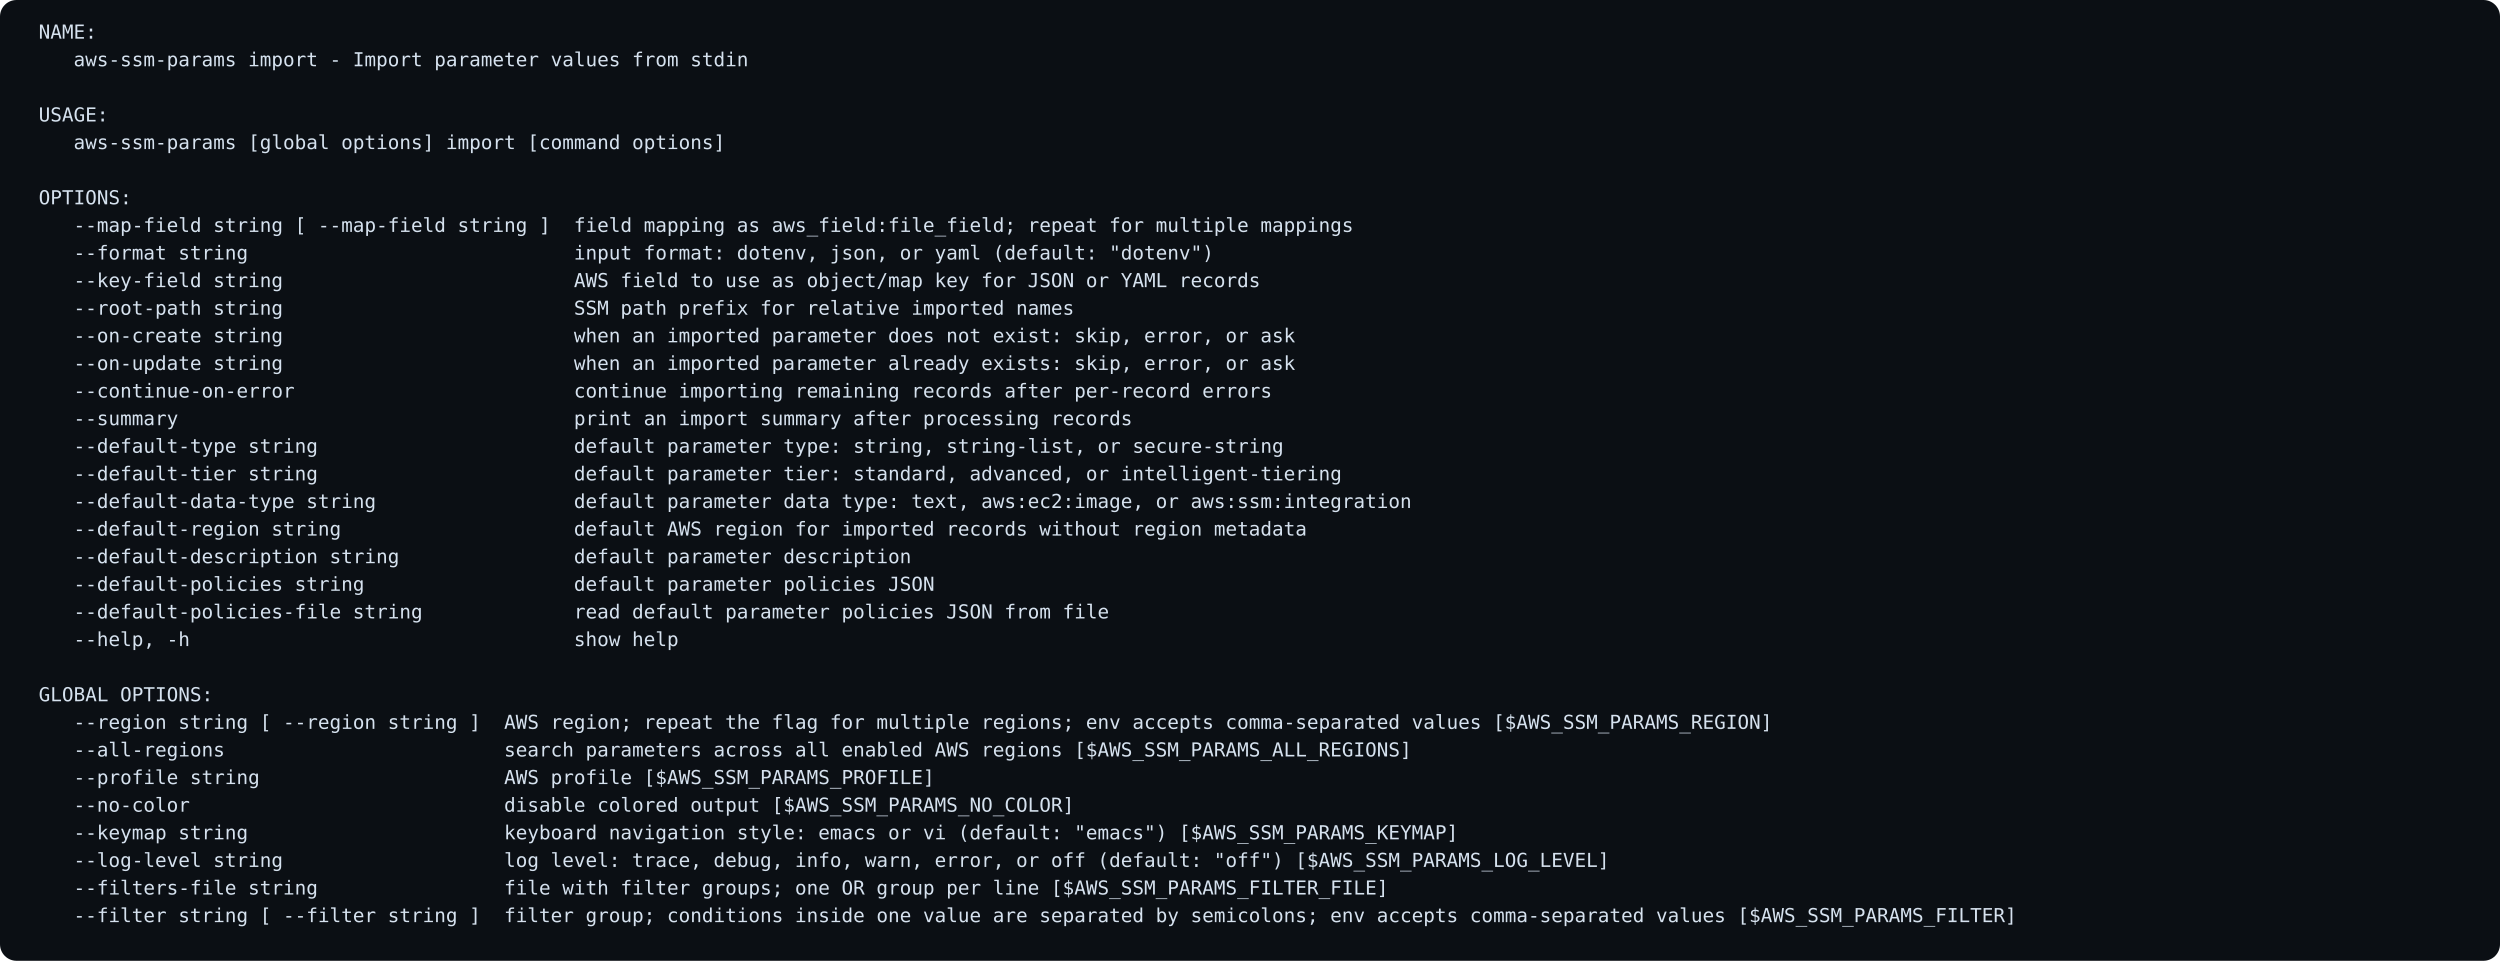
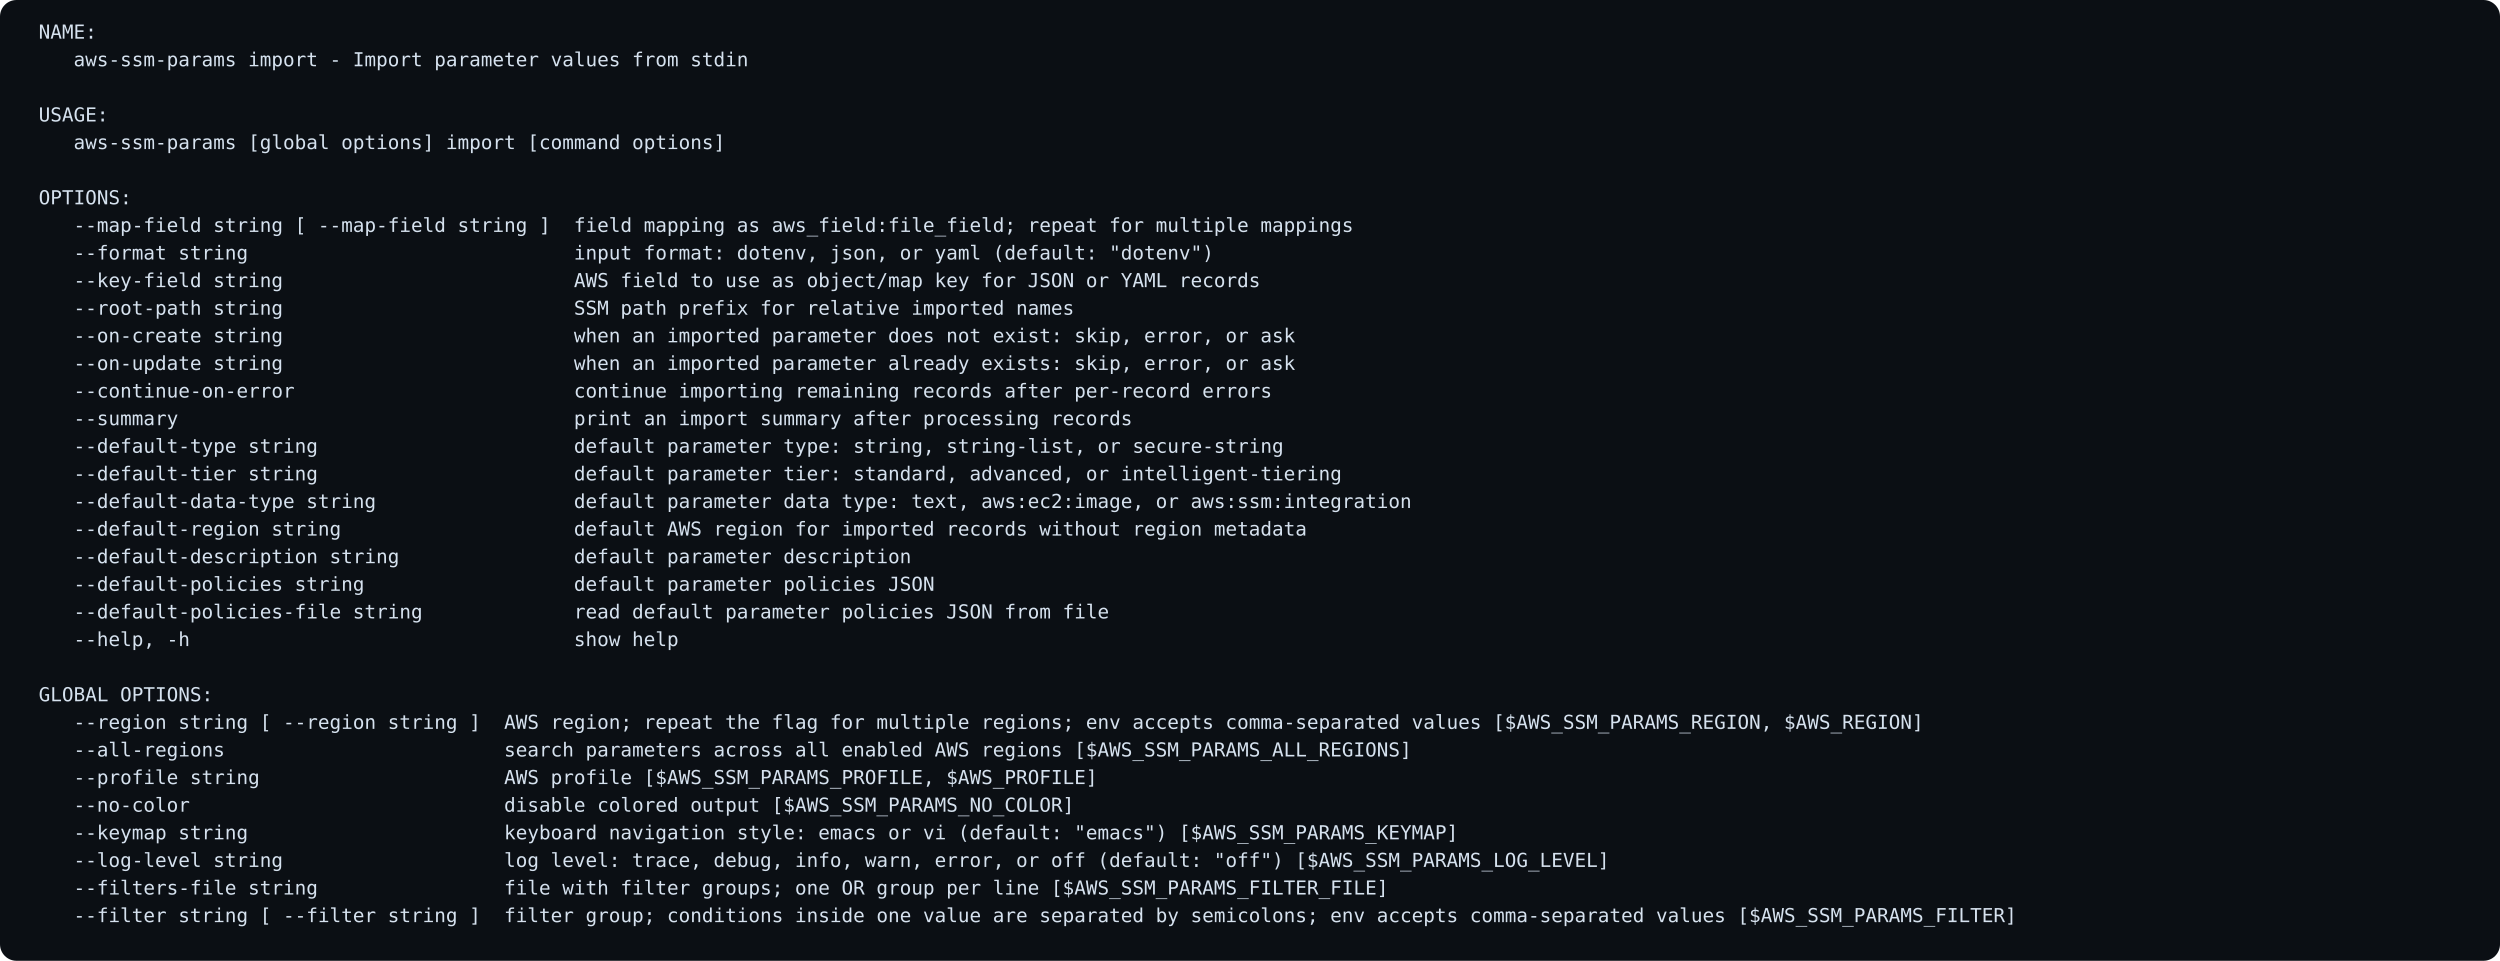
<svg xmlns="http://www.w3.org/2000/svg" width="1811" height="696" viewBox="0 0 1811 696">
  <rect width="100%" height="100%" rx="12" fill="#0b0f14" />
  <style>text{font-family:ui-monospace,SFMono-Regular,Menlo,Consolas,monospace;font-size:14px;fill:#d6e2ef}</style>
  <text x="28" y="28" xml:space="preserve">NAME:</text>
  <text x="28" y="48" xml:space="preserve">   aws-ssm-params import - Import parameter values from stdin</text>
  <text x="28" y="68" xml:space="preserve" />
  <text x="28" y="88" xml:space="preserve">USAGE:</text>
  <text x="28" y="108" xml:space="preserve">   aws-ssm-params [global options] import [command options]</text>
  <text x="28" y="128" xml:space="preserve" />
  <text x="28" y="148" xml:space="preserve">OPTIONS:</text>
  <text x="28" y="168" xml:space="preserve">   --map-field string [ --map-field string ]  field mapping as aws_field:file_field; repeat for multiple mappings</text>
  <text x="28" y="188" xml:space="preserve">   --format string                            input format: dotenv, json, or yaml (default: "dotenv")</text>
  <text x="28" y="208" xml:space="preserve">   --key-field string                         AWS field to use as object/map key for JSON or YAML records</text>
  <text x="28" y="228" xml:space="preserve">   --root-path string                         SSM path prefix for relative imported names</text>
  <text x="28" y="248" xml:space="preserve">   --on-create string                         when an imported parameter does not exist: skip, error, or ask</text>
  <text x="28" y="268" xml:space="preserve">   --on-update string                         when an imported parameter already exists: skip, error, or ask</text>
  <text x="28" y="288" xml:space="preserve">   --continue-on-error                        continue importing remaining records after per-record errors</text>
  <text x="28" y="308" xml:space="preserve">   --summary                                  print an import summary after processing records</text>
  <text x="28" y="328" xml:space="preserve">   --default-type string                      default parameter type: string, string-list, or secure-string</text>
  <text x="28" y="348" xml:space="preserve">   --default-tier string                      default parameter tier: standard, advanced, or intelligent-tiering</text>
  <text x="28" y="368" xml:space="preserve">   --default-data-type string                 default parameter data type: text, aws:ec2:image, or aws:ssm:integration</text>
  <text x="28" y="388" xml:space="preserve">   --default-region string                    default AWS region for imported records without region metadata</text>
  <text x="28" y="408" xml:space="preserve">   --default-description string               default parameter description</text>
  <text x="28" y="428" xml:space="preserve">   --default-policies string                  default parameter policies JSON</text>
  <text x="28" y="448" xml:space="preserve">   --default-policies-file string             read default parameter policies JSON from file</text>
  <text x="28" y="468" xml:space="preserve">   --help, -h                                 show help</text>
  <text x="28" y="488" xml:space="preserve" />
  <text x="28" y="508" xml:space="preserve">GLOBAL OPTIONS:</text>
-   <text x="28" y="528" xml:space="preserve">   --region string [ --region string ]  AWS region; repeat the flag for multiple regions; env accepts comma-separated values [$AWS_SSM_PARAMS_REGION]</text>
+   <text x="28" y="528" xml:space="preserve">   --region string [ --region string ]  AWS region; repeat the flag for multiple regions; env accepts comma-separated values [$AWS_SSM_PARAMS_REGION, $AWS_REGION]</text>
  <text x="28" y="548" xml:space="preserve">   --all-regions                        search parameters across all enabled AWS regions [$AWS_SSM_PARAMS_ALL_REGIONS]</text>
-   <text x="28" y="568" xml:space="preserve">   --profile string                     AWS profile [$AWS_SSM_PARAMS_PROFILE]</text>
+   <text x="28" y="568" xml:space="preserve">   --profile string                     AWS profile [$AWS_SSM_PARAMS_PROFILE, $AWS_PROFILE]</text>
  <text x="28" y="588" xml:space="preserve">   --no-color                           disable colored output [$AWS_SSM_PARAMS_NO_COLOR]</text>
  <text x="28" y="608" xml:space="preserve">   --keymap string                      keyboard navigation style: emacs or vi (default: "emacs") [$AWS_SSM_PARAMS_KEYMAP]</text>
  <text x="28" y="628" xml:space="preserve">   --log-level string                   log level: trace, debug, info, warn, error, or off (default: "off") [$AWS_SSM_PARAMS_LOG_LEVEL]</text>
  <text x="28" y="648" xml:space="preserve">   --filters-file string                file with filter groups; one OR group per line [$AWS_SSM_PARAMS_FILTER_FILE]</text>
  <text x="28" y="668" xml:space="preserve">   --filter string [ --filter string ]  filter group; conditions inside one value are separated by semicolons; env accepts comma-separated values [$AWS_SSM_PARAMS_FILTER]</text>
</svg>
